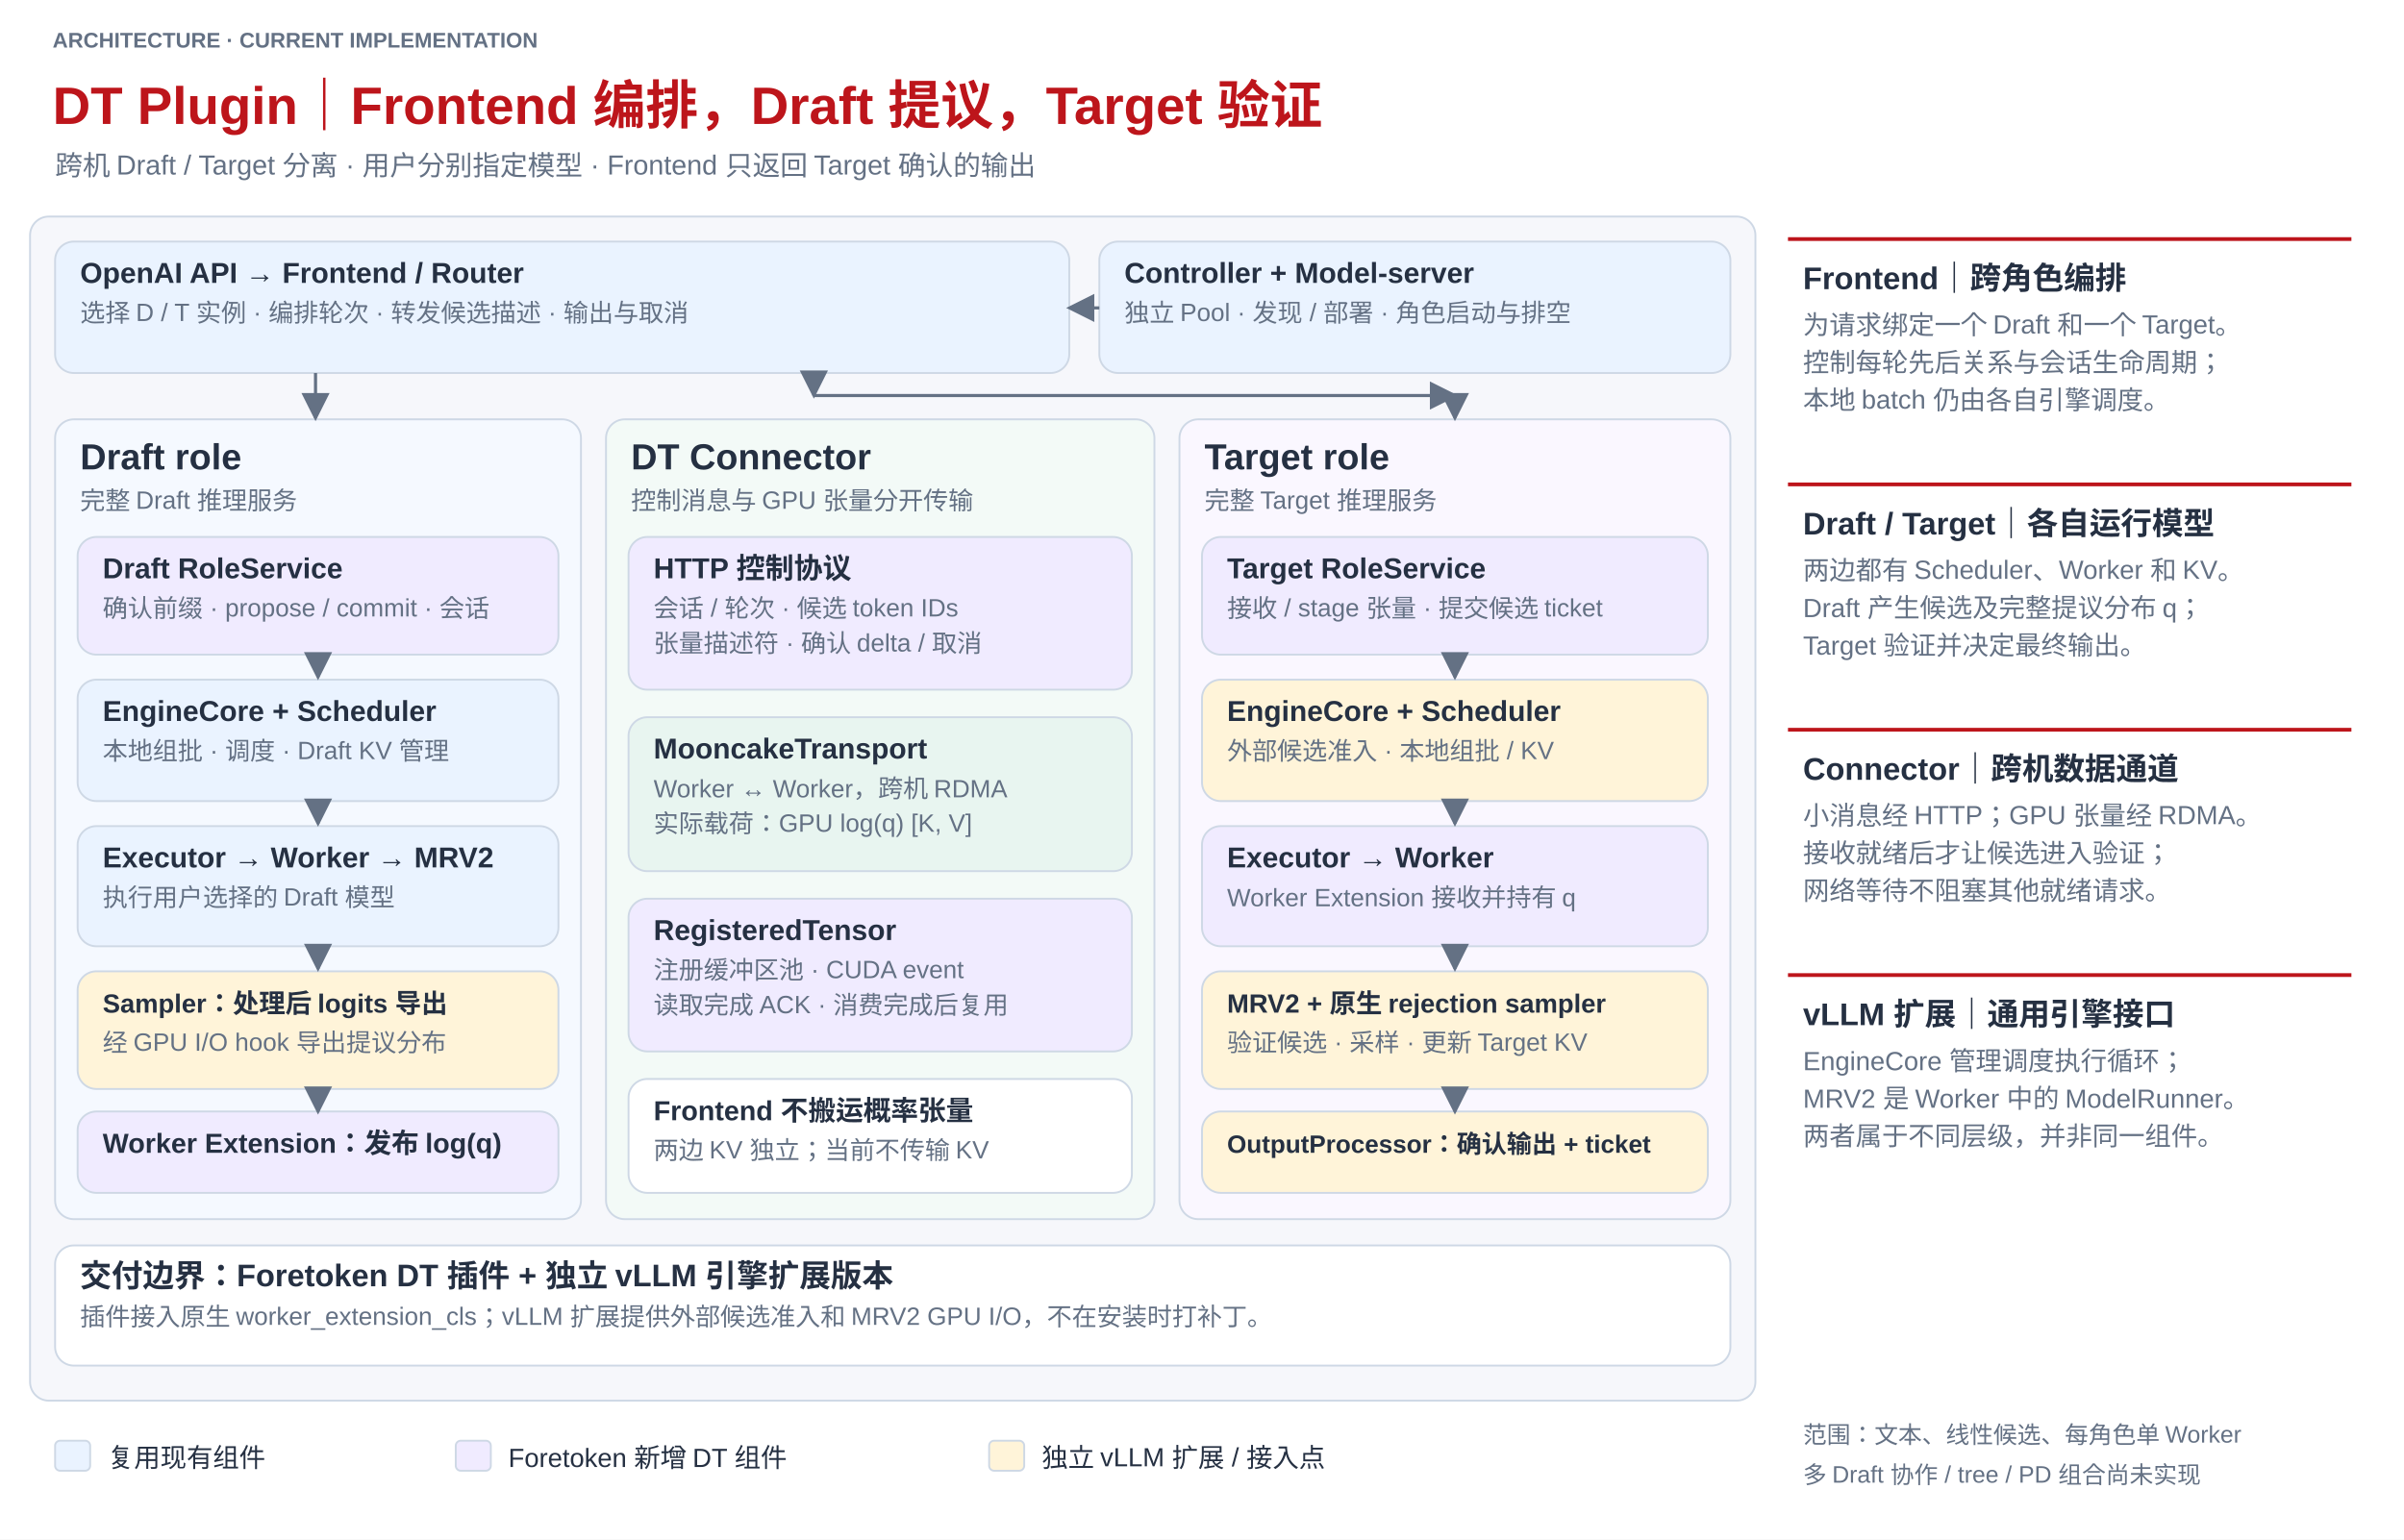
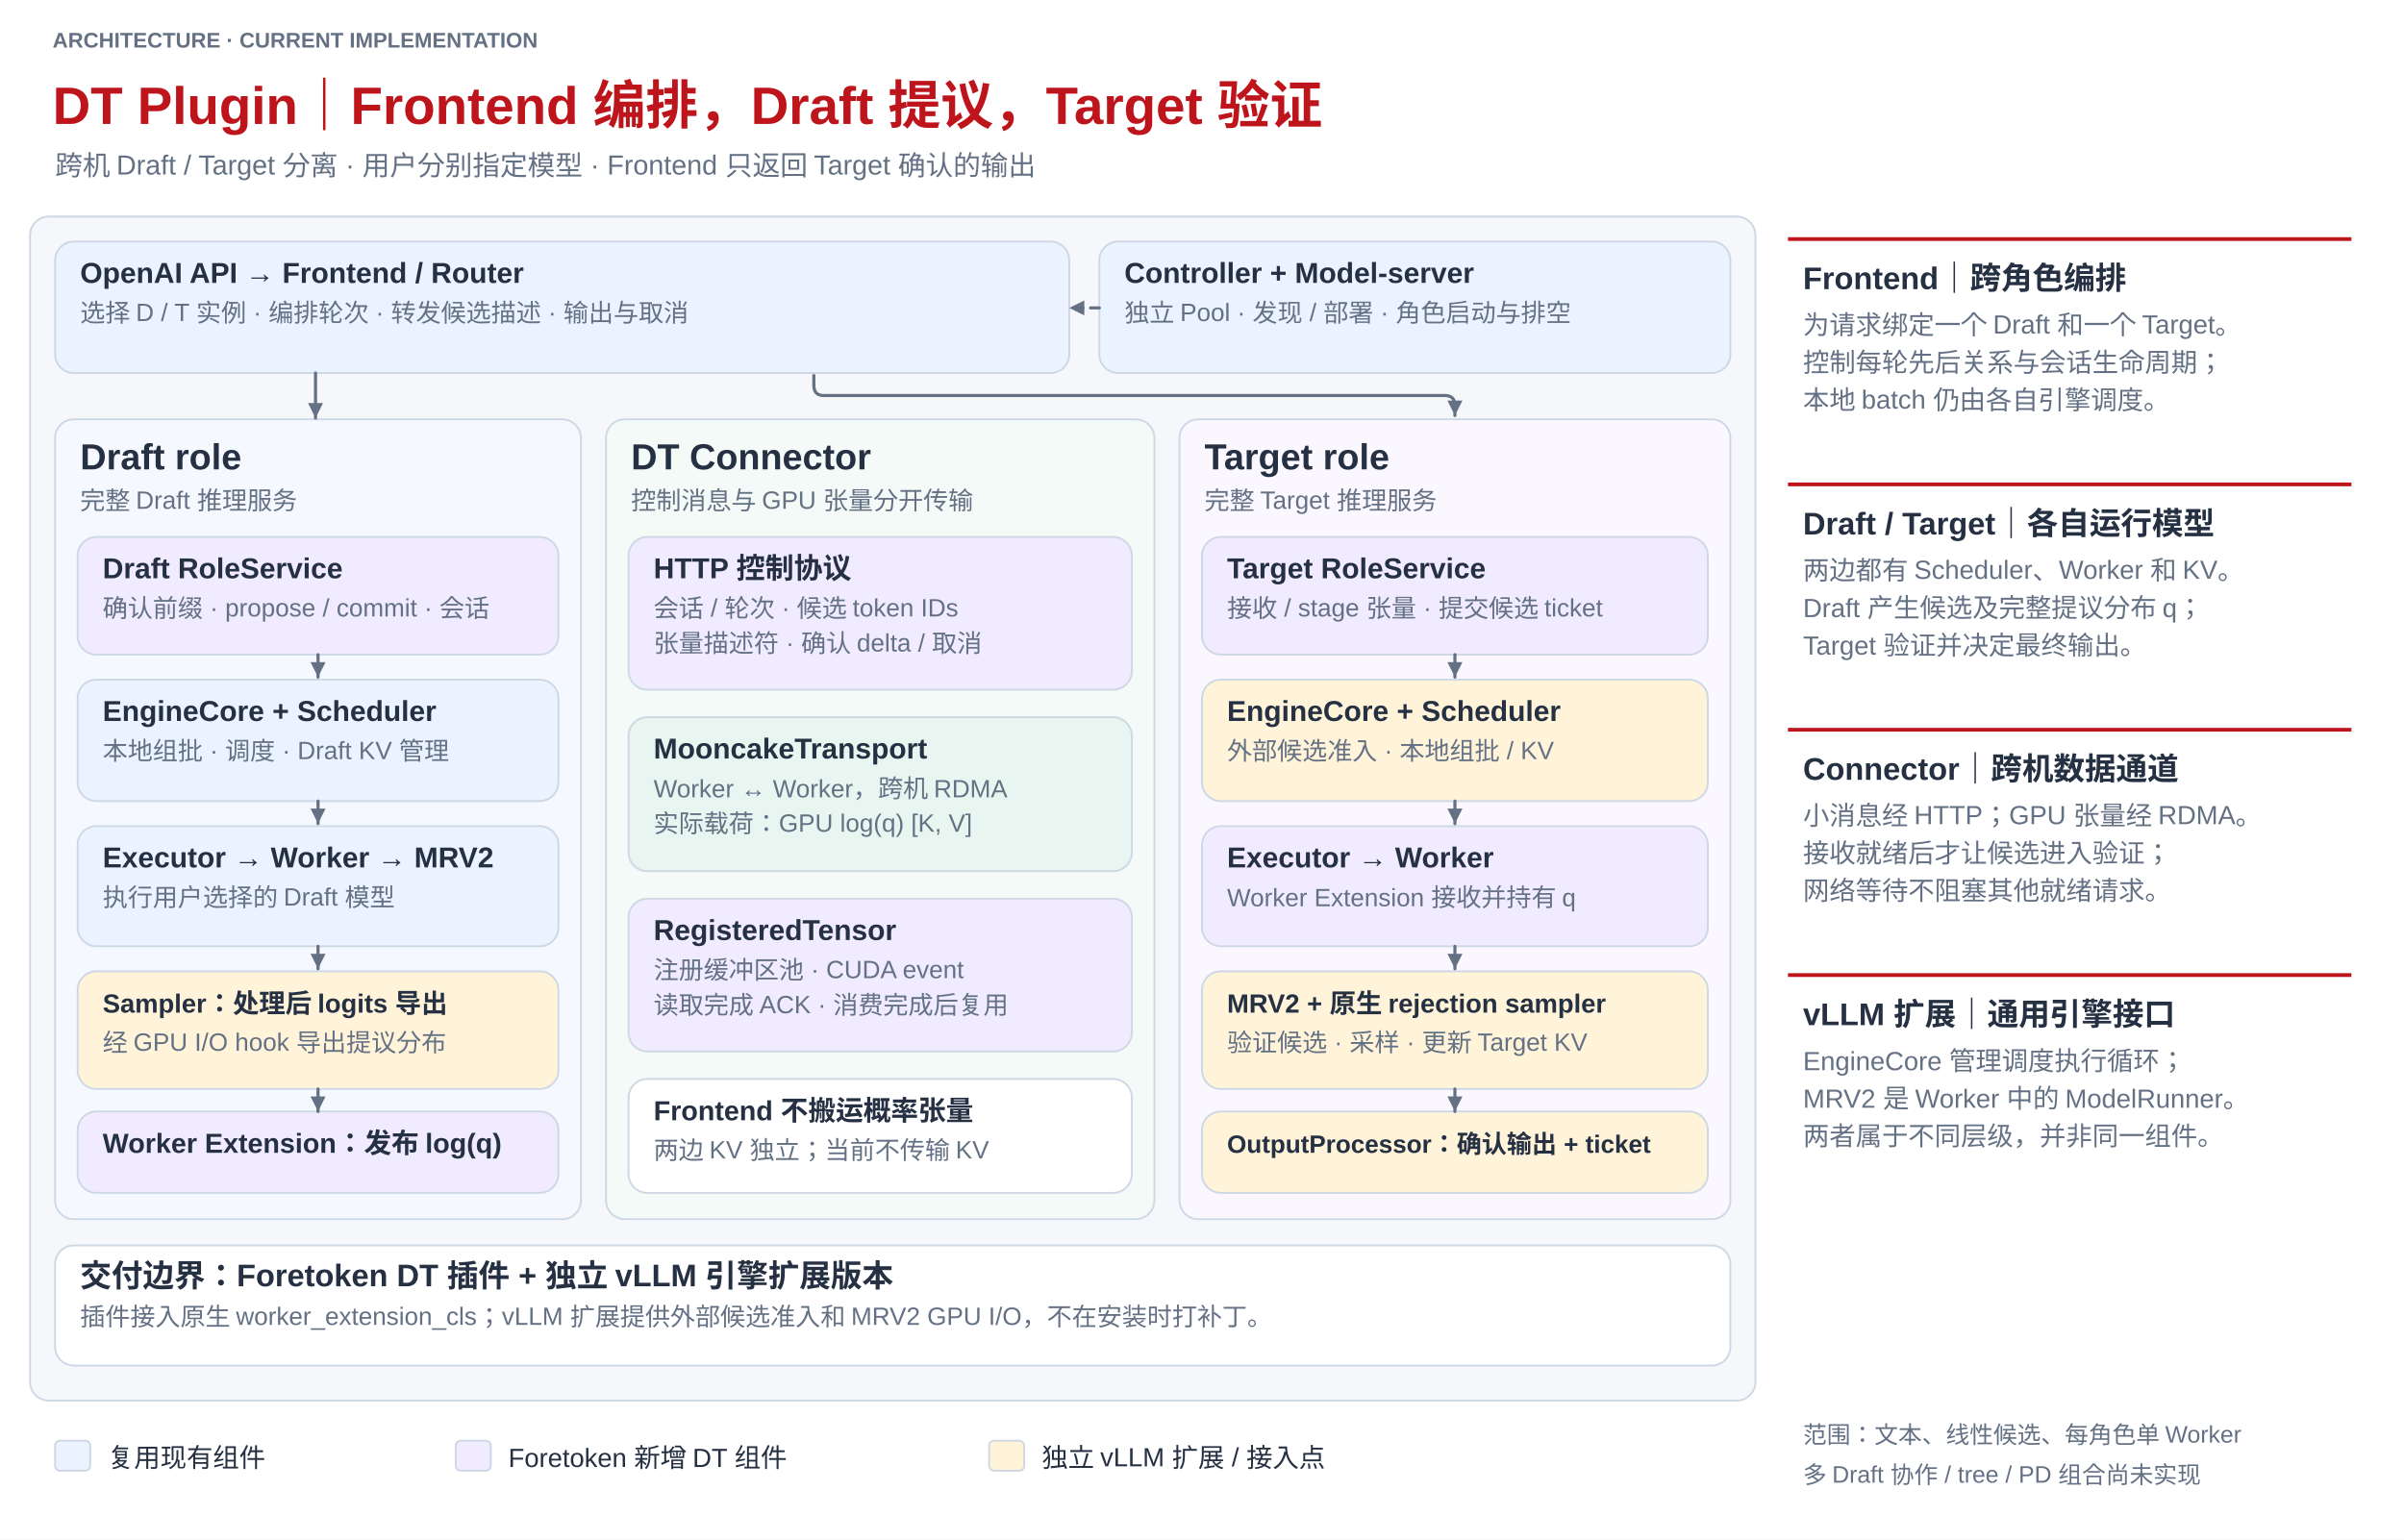
<svg xmlns="http://www.w3.org/2000/svg" width="1920" height="1230" viewBox="0 0 1920 1230">
  <defs>
-     <marker id="arrow" markerWidth="9" markerHeight="9" refX="8" refY="4.5" orient="auto-start-reverse">
-       <path d="M0 0 L9 4.5 L0 9" fill="#647184" />
+     <marker id="arrow" markerUnits="userSpaceOnUse" markerWidth="12" markerHeight="12" viewBox="0 0 10 10" refX="10" refY="5" orient="auto-start-reverse">
+       <path d="M0 0 L10 5 L0 10 Z" fill="#647184" />
    </marker>
-     <marker id="green" markerWidth="9" markerHeight="9" refX="8" refY="4.5" orient="auto">
-       <path d="M0 0 L9 4.5 L0 9" fill="#27866e" />
+     <marker id="green" markerUnits="userSpaceOnUse" markerWidth="12" markerHeight="12" viewBox="0 0 10 10" refX="10" refY="5" orient="auto">
+       <path d="M0 0 L10 5 L0 10 Z" fill="#27866e" />
    </marker>
  </defs>
  <style>text{font-family:"PingFang SC","Microsoft YaHei",Arial,sans-serif}</style>
  <rect width="1920" height="1230" fill="white" />
  <text x="42" y="38" font-size="17" font-weight="600" fill="#647184" text-anchor="start">ARCHITECTURE · CURRENT IMPLEMENTATION</text>
  <text x="42" y="99" font-size="42" font-weight="700" fill="#bd151b" text-anchor="start">DT Plugin｜Frontend 编排，Draft 提议，Target 验证</text>
  <text x="44" y="140" font-size="22" font-weight="400" fill="#647184" text-anchor="start">跨机 Draft / Target 分离 · 用户分别指定模型 · Frontend 只返回 Target 确认的输出</text>
  <rect x="24" y="173" width="1378" height="946" rx="15" fill="#f6f7fb" stroke="#ced8e5" stroke-width="1.5" />
  <rect x="44" y="193" width="810" height="105" rx="15" fill="#eaf3ff" stroke="#ced8e5" stroke-width="1.5" />
  <text x="64" y="226" font-size="23" font-weight="600" fill="#253042" text-anchor="start">OpenAI API → Frontend / Router</text>
  <text x="64" y="257" font-size="20" font-weight="400" fill="#647184" text-anchor="start">选择 D / T 实例 · 编排轮次 · 转发候选描述 · 输出与取消</text>
  <rect x="878" y="193" width="504" height="105" rx="15" fill="#eaf3ff" stroke="#ced8e5" stroke-width="1.5" />
  <text x="898" y="226" font-size="23" font-weight="600" fill="#253042" text-anchor="start">Controller + Model-server</text>
  <text x="898" y="257" font-size="20" font-weight="400" fill="#647184" text-anchor="start">独立 Pool · 发现 / 部署 · 角色启动与排空</text>
  <rect x="44" y="335" width="420" height="639" rx="15" fill="#f5f9ff" stroke="#ced8e5" stroke-width="1.5" />
  <text x="64" y="375" font-size="29" font-weight="700" fill="#253042" text-anchor="start">Draft role</text>
  <text x="64" y="407" font-size="20" font-weight="400" fill="#647184" text-anchor="start">完整 Draft 推理服务</text>
  <rect x="484" y="335" width="438" height="639" rx="15" fill="#f3faf7" stroke="#ced8e5" stroke-width="1.5" />
  <text x="504" y="375" font-size="29" font-weight="700" fill="#253042" text-anchor="start">DT Connector</text>
  <text x="504" y="407" font-size="20" font-weight="400" fill="#647184" text-anchor="start">控制消息与 GPU 张量分开传输</text>
  <rect x="942" y="335" width="440" height="639" rx="15" fill="#faf7ff" stroke="#ced8e5" stroke-width="1.5" />
  <text x="962" y="375" font-size="29" font-weight="700" fill="#253042" text-anchor="start">Target role</text>
  <text x="962" y="407" font-size="20" font-weight="400" fill="#647184" text-anchor="start">完整 Target 推理服务</text>
-   <path d="M252 298 L252 334" stroke="#647184" stroke-width="2.5" fill="none" marker-end="url(#arrow)" />
-   <path d="M650 298 L650 316" stroke="#647184" stroke-width="2.5" fill="none" marker-end="url(#arrow)" />
-   <path d="M650 316 L1162 316" stroke="#647184" stroke-width="2.5" fill="none" marker-end="url(#arrow)" />
-   <path d="M1162 316 L1162 334" stroke="#647184" stroke-width="2.5" fill="none" marker-end="url(#arrow)" />
-   <path d="M878 246 L854 246" stroke="#647184" stroke-width="2.5" fill="none" stroke-dasharray="7 6" marker-end="url(#arrow)" />
+   <path d="M252 298 L252 334" stroke="#647184" stroke-width="2.5" stroke-linejoin="round" stroke-linecap="round" fill="none" marker-end="url(#arrow)" />
+   <path d="M878 246 L854 246" stroke="#647184" stroke-width="2.5" stroke-linejoin="round" stroke-linecap="round" fill="none" stroke-dasharray="7 6" marker-end="url(#arrow)" />
  <rect x="62" y="429" width="384" height="94" rx="15" fill="#f0ebff" stroke="#ced8e5" stroke-width="1.5" />
  <text x="82" y="462" font-size="23" font-weight="600" fill="#253042" text-anchor="start">Draft RoleService</text>
  <text x="82" y="493" font-size="20" font-weight="400" fill="#647184" text-anchor="start">确认前缀 · propose / commit · 会话</text>
  <rect x="62" y="543" width="384" height="97" rx="15" fill="#eaf3ff" stroke="#ced8e5" stroke-width="1.5" />
  <text x="82" y="576" font-size="23" font-weight="600" fill="#253042" text-anchor="start">EngineCore + Scheduler</text>
  <text x="82" y="607" font-size="20" font-weight="400" fill="#647184" text-anchor="start">本地组批 · 调度 · Draft KV 管理</text>
  <rect x="62" y="660" width="384" height="96" rx="15" fill="#eaf3ff" stroke="#ced8e5" stroke-width="1.5" />
  <text x="82" y="693" font-size="23" font-weight="600" fill="#253042" text-anchor="start">Executor → Worker → MRV2</text>
  <text x="82" y="724" font-size="20" font-weight="400" fill="#647184" text-anchor="start">执行用户选择的 Draft 模型</text>
  <rect x="62" y="776" width="384" height="94" rx="15" fill="#fff4d9" stroke="#ced8e5" stroke-width="1.5" />
  <text x="82" y="809" font-size="21" font-weight="600" fill="#253042" text-anchor="start">Sampler：处理后 logits 导出</text>
  <text x="82" y="840" font-size="20" font-weight="400" fill="#647184" text-anchor="start">经 GPU I/O hook 导出提议分布</text>
  <rect x="62" y="888" width="384" height="65" rx="15" fill="#f0ebff" stroke="#ced8e5" stroke-width="1.5" />
  <text x="82" y="921" font-size="22" font-weight="600" fill="#253042" text-anchor="start">Worker Extension：发布 log(q)</text>
-   <path d="M254 523 L254 541" stroke="#647184" stroke-width="2.5" fill="none" marker-end="url(#arrow)" />
-   <path d="M254 640 L254 658" stroke="#647184" stroke-width="2.5" fill="none" marker-end="url(#arrow)" />
-   <path d="M254 756 L254 774" stroke="#647184" stroke-width="2.5" fill="none" marker-end="url(#arrow)" />
-   <path d="M254 870 L254 888" stroke="#647184" stroke-width="2.5" fill="none" marker-end="url(#arrow)" />
+   <path d="M254 523 L254 541" stroke="#647184" stroke-width="2.5" stroke-linejoin="round" stroke-linecap="round" fill="none" marker-end="url(#arrow)" />
+   <path d="M254 640 L254 658" stroke="#647184" stroke-width="2.5" stroke-linejoin="round" stroke-linecap="round" fill="none" marker-end="url(#arrow)" />
+   <path d="M254 756 L254 774" stroke="#647184" stroke-width="2.5" stroke-linejoin="round" stroke-linecap="round" fill="none" marker-end="url(#arrow)" />
+   <path d="M254 870 L254 888" stroke="#647184" stroke-width="2.5" stroke-linejoin="round" stroke-linecap="round" fill="none" marker-end="url(#arrow)" />
  <rect x="502" y="429" width="402" height="122" rx="15" fill="#f0ebff" stroke="#ced8e5" stroke-width="1.5" />
  <text x="522" y="462" font-size="23" font-weight="600" fill="#253042" text-anchor="start">HTTP 控制协议</text>
  <text x="522" y="493" font-size="20" font-weight="400" fill="#647184" text-anchor="start">会话 / 轮次 · 候选 token IDs</text>
  <text x="522" y="521" font-size="20" font-weight="400" fill="#647184" text-anchor="start">张量描述符 · 确认 delta / 取消</text>
  <rect x="502" y="573" width="402" height="123" rx="15" fill="#e8f5f0" stroke="#ced8e5" stroke-width="1.5" />
  <text x="522" y="606" font-size="23" font-weight="600" fill="#253042" text-anchor="start">MooncakeTransport</text>
  <text x="522" y="637" font-size="20" font-weight="400" fill="#647184" text-anchor="start">Worker ↔ Worker，跨机 RDMA</text>
  <text x="522" y="665" font-size="20" font-weight="400" fill="#647184" text-anchor="start">实际载荷：GPU log(q) [K, V]</text>
  <rect x="502" y="718" width="402" height="122" rx="15" fill="#f0ebff" stroke="#ced8e5" stroke-width="1.5" />
  <text x="522" y="751" font-size="23" font-weight="600" fill="#253042" text-anchor="start">RegisteredTensor</text>
  <text x="522" y="782" font-size="20" font-weight="400" fill="#647184" text-anchor="start">注册缓冲区池 · CUDA event</text>
  <text x="522" y="810" font-size="20" font-weight="400" fill="#647184" text-anchor="start">读取完成 ACK · 消费完成后复用</text>
  <rect x="502" y="862" width="402" height="91" rx="15" fill="#ffffff" stroke="#ced8e5" stroke-width="1.5" />
  <text x="522" y="895" font-size="22" font-weight="600" fill="#253042" text-anchor="start">Frontend 不搬运概率张量</text>
  <text x="522" y="926" font-size="20" font-weight="400" fill="#647184" text-anchor="start">两边 KV 独立；当前不传输 KV</text>
  <rect x="960" y="429" width="404" height="94" rx="15" fill="#f0ebff" stroke="#ced8e5" stroke-width="1.5" />
  <text x="980" y="462" font-size="23" font-weight="600" fill="#253042" text-anchor="start">Target RoleService</text>
  <text x="980" y="493" font-size="20" font-weight="400" fill="#647184" text-anchor="start">接收 / stage 张量 · 提交候选 ticket</text>
  <rect x="960" y="543" width="404" height="97" rx="15" fill="#fff4d9" stroke="#ced8e5" stroke-width="1.5" />
  <text x="980" y="576" font-size="23" font-weight="600" fill="#253042" text-anchor="start">EngineCore + Scheduler</text>
  <text x="980" y="607" font-size="20" font-weight="400" fill="#647184" text-anchor="start">外部候选准入 · 本地组批 / KV</text>
  <rect x="960" y="660" width="404" height="96" rx="15" fill="#f0ebff" stroke="#ced8e5" stroke-width="1.5" />
  <text x="980" y="693" font-size="23" font-weight="600" fill="#253042" text-anchor="start">Executor → Worker</text>
  <text x="980" y="724" font-size="20" font-weight="400" fill="#647184" text-anchor="start">Worker Extension 接收并持有 q</text>
  <rect x="960" y="776" width="404" height="94" rx="15" fill="#fff4d9" stroke="#ced8e5" stroke-width="1.5" />
  <text x="980" y="809" font-size="21" font-weight="600" fill="#253042" text-anchor="start">MRV2 + 原生 rejection sampler</text>
  <text x="980" y="840" font-size="20" font-weight="400" fill="#647184" text-anchor="start">验证候选 · 采样 · 更新 Target KV</text>
  <rect x="960" y="888" width="404" height="65" rx="15" fill="#fff4d9" stroke="#ced8e5" stroke-width="1.5" />
  <text x="980" y="921" font-size="20" font-weight="600" fill="#253042" text-anchor="start">OutputProcessor：确认输出 + ticket</text>
-   <path d="M1162 523 L1162 541" stroke="#647184" stroke-width="2.5" fill="none" marker-end="url(#arrow)" />
-   <path d="M1162 640 L1162 658" stroke="#647184" stroke-width="2.5" fill="none" marker-end="url(#arrow)" />
-   <path d="M1162 756 L1162 774" stroke="#647184" stroke-width="2.5" fill="none" marker-end="url(#arrow)" />
-   <path d="M1162 870 L1162 888" stroke="#647184" stroke-width="2.5" fill="none" marker-end="url(#arrow)" />
+   <path d="M1162 523 L1162 541" stroke="#647184" stroke-width="2.5" stroke-linejoin="round" stroke-linecap="round" fill="none" marker-end="url(#arrow)" />
+   <path d="M1162 640 L1162 658" stroke="#647184" stroke-width="2.5" stroke-linejoin="round" stroke-linecap="round" fill="none" marker-end="url(#arrow)" />
+   <path d="M1162 756 L1162 774" stroke="#647184" stroke-width="2.5" stroke-linejoin="round" stroke-linecap="round" fill="none" marker-end="url(#arrow)" />
+   <path d="M1162 870 L1162 888" stroke="#647184" stroke-width="2.5" stroke-linejoin="round" stroke-linecap="round" fill="none" marker-end="url(#arrow)" />
  <rect x="44" y="995" width="1338" height="96" rx="15" fill="#ffffff" stroke="#ced8e5" stroke-width="1.5" />
  <text x="64" y="1028" font-size="25" font-weight="600" fill="#253042" text-anchor="start">交付边界：Foretoken DT 插件 + 独立 vLLM 引擎扩展版本</text>
  <text x="64" y="1059" font-size="20" font-weight="400" fill="#647184" text-anchor="start">插件接入原生 worker_extension_cls；vLLM 扩展提供外部候选准入和 MRV2 GPU I/O，不在安装时打补丁。</text>
  <path d="M1428 191 H1878" stroke="#bd151b" stroke-width="3" />
  <text x="1440" y="231" font-size="25" font-weight="700" fill="#253042" text-anchor="start">Frontend｜跨角色编排</text>
  <text x="1440" y="267" font-size="21" font-weight="400" fill="#647184" text-anchor="start">为请求绑定一个 Draft 和一个 Target。</text>
  <text x="1440" y="297" font-size="21" font-weight="400" fill="#647184" text-anchor="start">控制每轮先后关系与会话生命周期；</text>
  <text x="1440" y="327" font-size="21" font-weight="400" fill="#647184" text-anchor="start">本地 batch 仍由各自引擎调度。</text>
  <path d="M1428 387 H1878" stroke="#bd151b" stroke-width="3" />
  <text x="1440" y="427" font-size="25" font-weight="700" fill="#253042" text-anchor="start">Draft / Target｜各自运行模型</text>
  <text x="1440" y="463" font-size="21" font-weight="400" fill="#647184" text-anchor="start">两边都有 Scheduler、Worker 和 KV。</text>
  <text x="1440" y="493" font-size="21" font-weight="400" fill="#647184" text-anchor="start">Draft 产生候选及完整提议分布 q；</text>
  <text x="1440" y="523" font-size="21" font-weight="400" fill="#647184" text-anchor="start">Target 验证并决定最终输出。</text>
  <path d="M1428 583 H1878" stroke="#bd151b" stroke-width="3" />
  <text x="1440" y="623" font-size="25" font-weight="700" fill="#253042" text-anchor="start">Connector｜跨机数据通道</text>
  <text x="1440" y="659" font-size="21" font-weight="400" fill="#647184" text-anchor="start">小消息经 HTTP；GPU 张量经 RDMA。</text>
  <text x="1440" y="689" font-size="21" font-weight="400" fill="#647184" text-anchor="start">接收就绪后才让候选进入验证；</text>
  <text x="1440" y="719" font-size="21" font-weight="400" fill="#647184" text-anchor="start">网络等待不阻塞其他就绪请求。</text>
  <path d="M1428 779 H1878" stroke="#bd151b" stroke-width="3" />
  <text x="1440" y="819" font-size="25" font-weight="700" fill="#253042" text-anchor="start">vLLM 扩展｜通用引擎接口</text>
  <text x="1440" y="855" font-size="21" font-weight="400" fill="#647184" text-anchor="start">EngineCore 管理调度执行循环；</text>
  <text x="1440" y="885" font-size="21" font-weight="400" fill="#647184" text-anchor="start">MRV2 是 Worker 中的 ModelRunner。</text>
  <text x="1440" y="915" font-size="21" font-weight="400" fill="#647184" text-anchor="start">两者属于不同层级，并非同一组件。</text>
  <rect x="44" y="1151" width="28" height="24" rx="4" fill="#eaf3ff" stroke="#ced8e5" stroke-width="1.5" />
  <text x="86" y="1172" font-size="21" font-weight="400" fill="#253042" text-anchor="start">复用现有组件</text>
  <rect x="364" y="1151" width="28" height="24" rx="4" fill="#f0ebff" stroke="#ced8e5" stroke-width="1.5" />
  <text x="406" y="1172" font-size="21" font-weight="400" fill="#253042" text-anchor="start">Foretoken 新增 DT 组件</text>
  <rect x="790" y="1151" width="28" height="24" rx="4" fill="#fff4d9" stroke="#ced8e5" stroke-width="1.5" />
  <text x="832" y="1172" font-size="21" font-weight="400" fill="#253042" text-anchor="start">独立 vLLM 扩展 / 接入点</text>
  <text x="1440" y="1153" font-size="19" font-weight="400" fill="#647184" text-anchor="start">范围：文本、线性候选、每角色单 Worker</text>
  <text x="1440" y="1185" font-size="19" font-weight="400" fill="#647184" text-anchor="start">多 Draft 协作 / tree / PD 组合尚未实现</text>
+   <path d="M650 300 V308 Q650 316 658 316 H1154 Q1162 316 1162 324 V332" stroke="#647184" stroke-width="2.5" stroke-linejoin="round" stroke-linecap="round" fill="none" marker-end="url(#arrow)" />
</svg>
